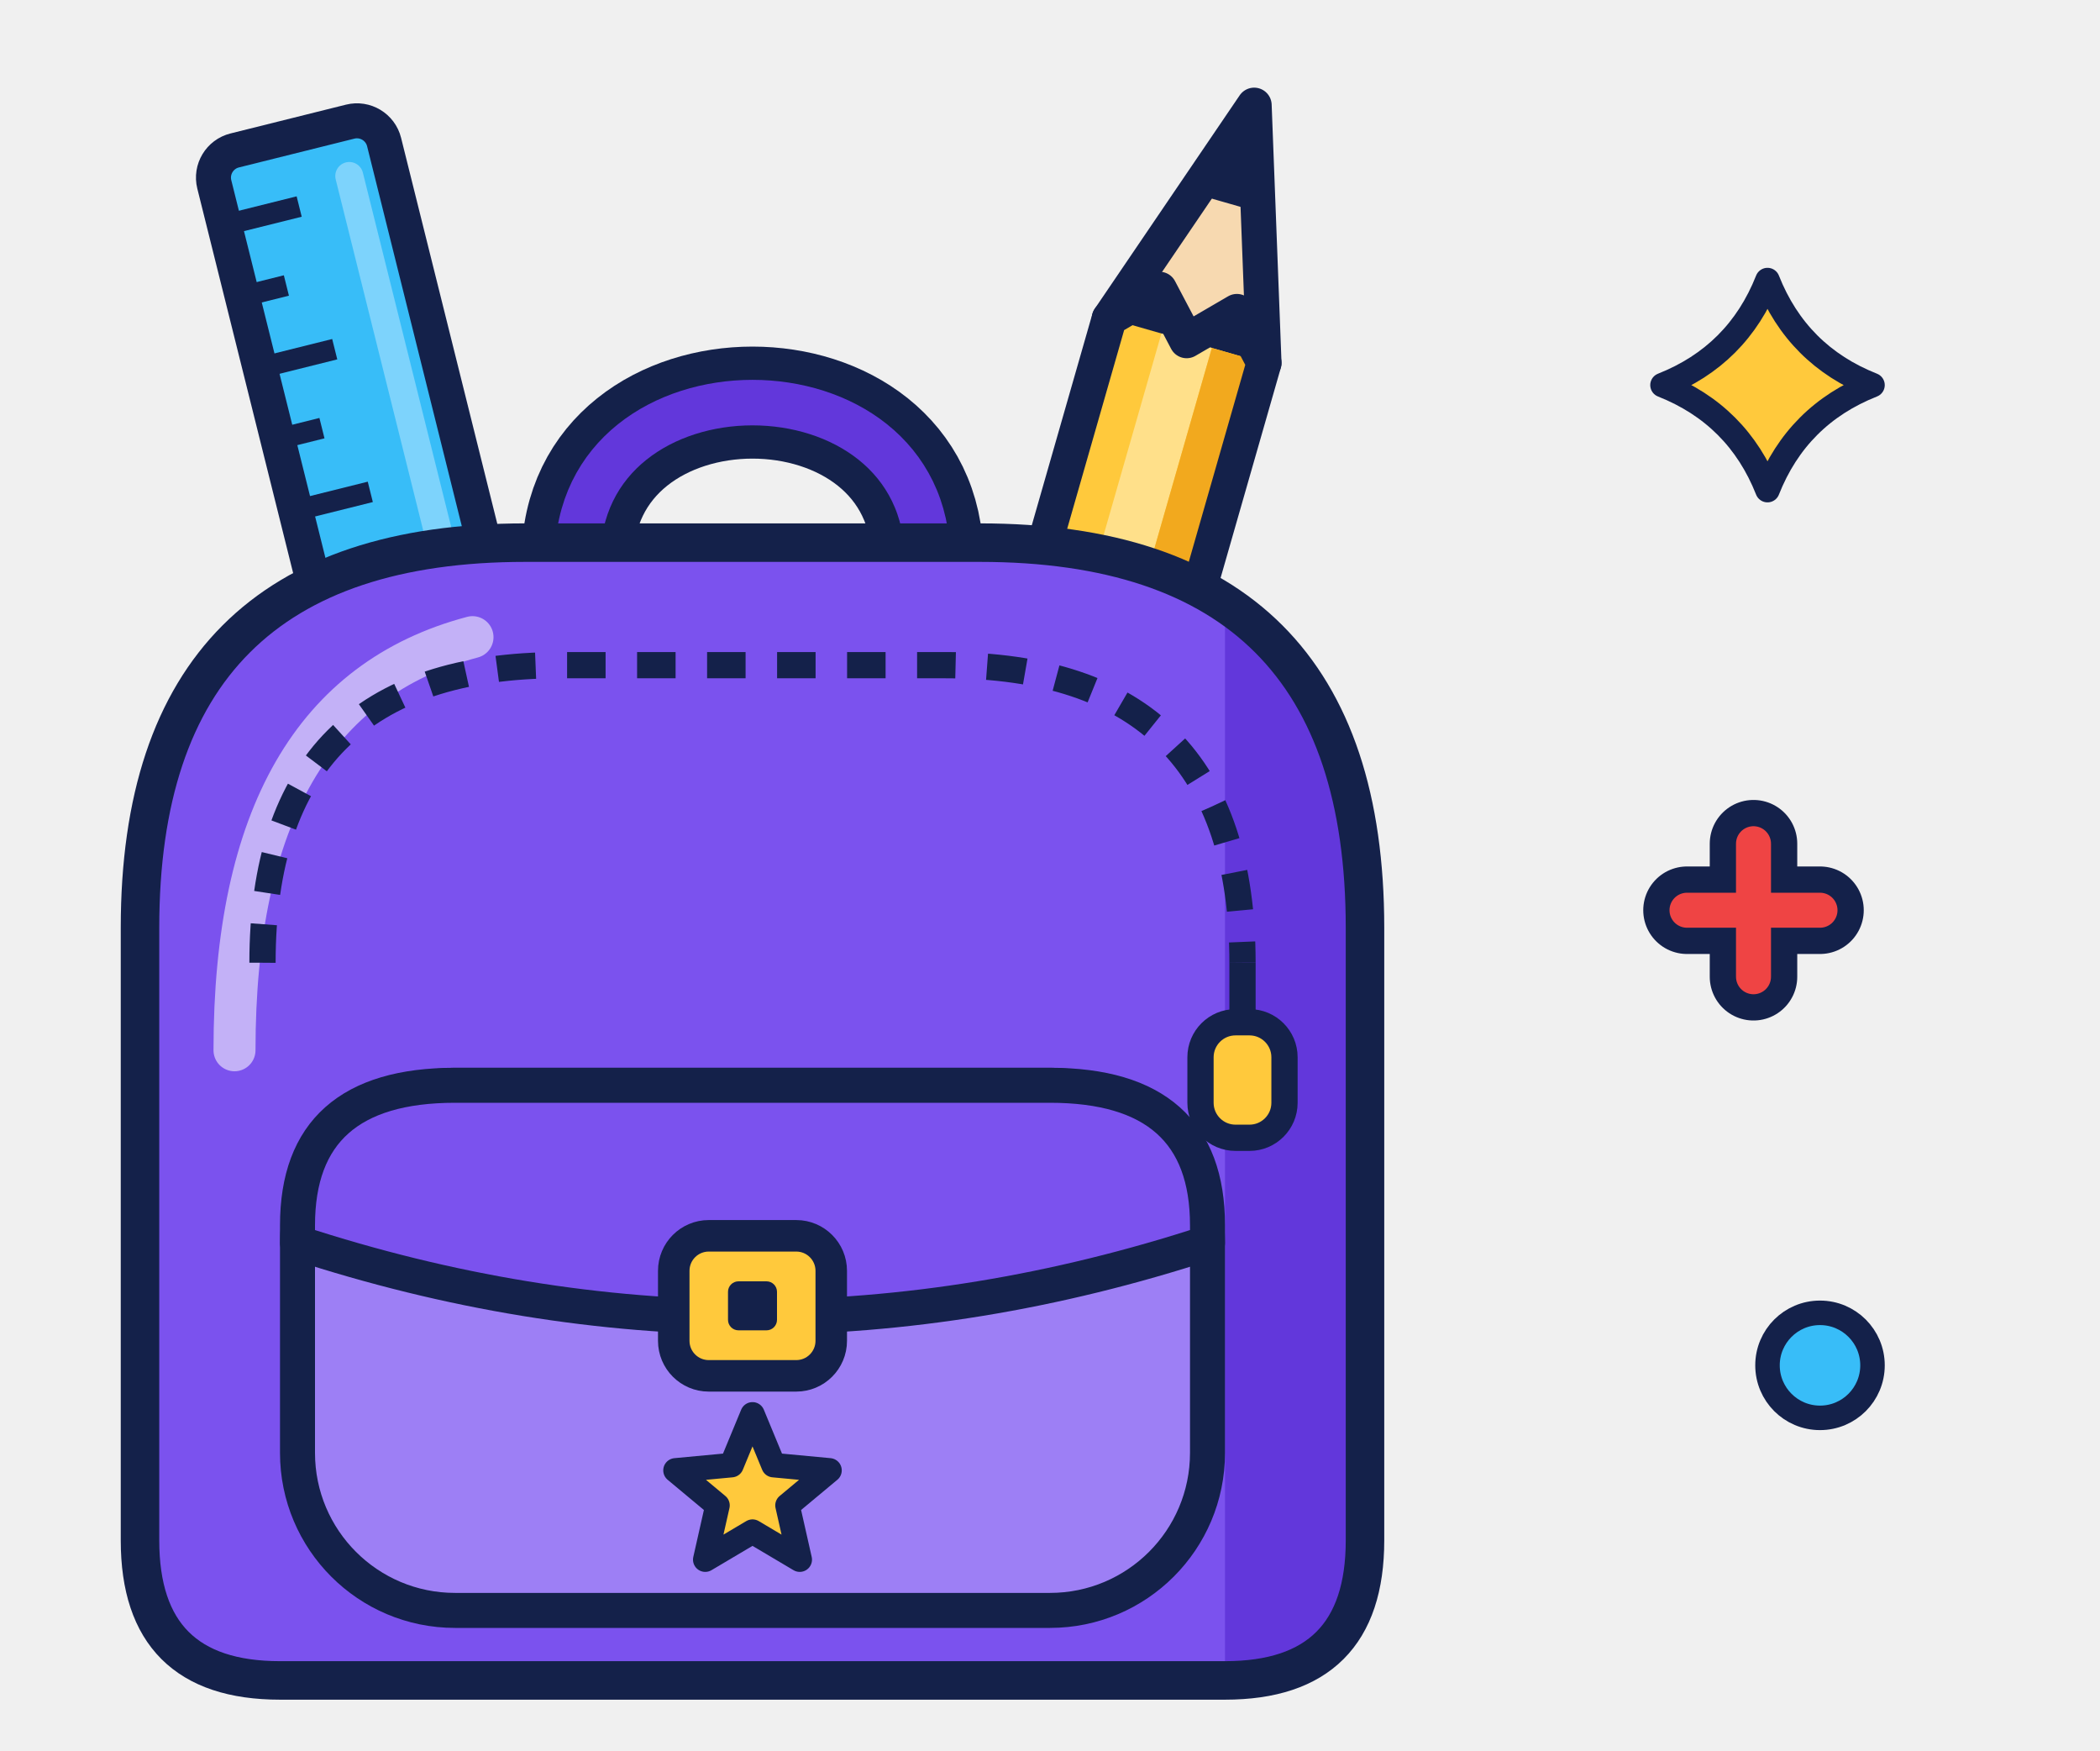
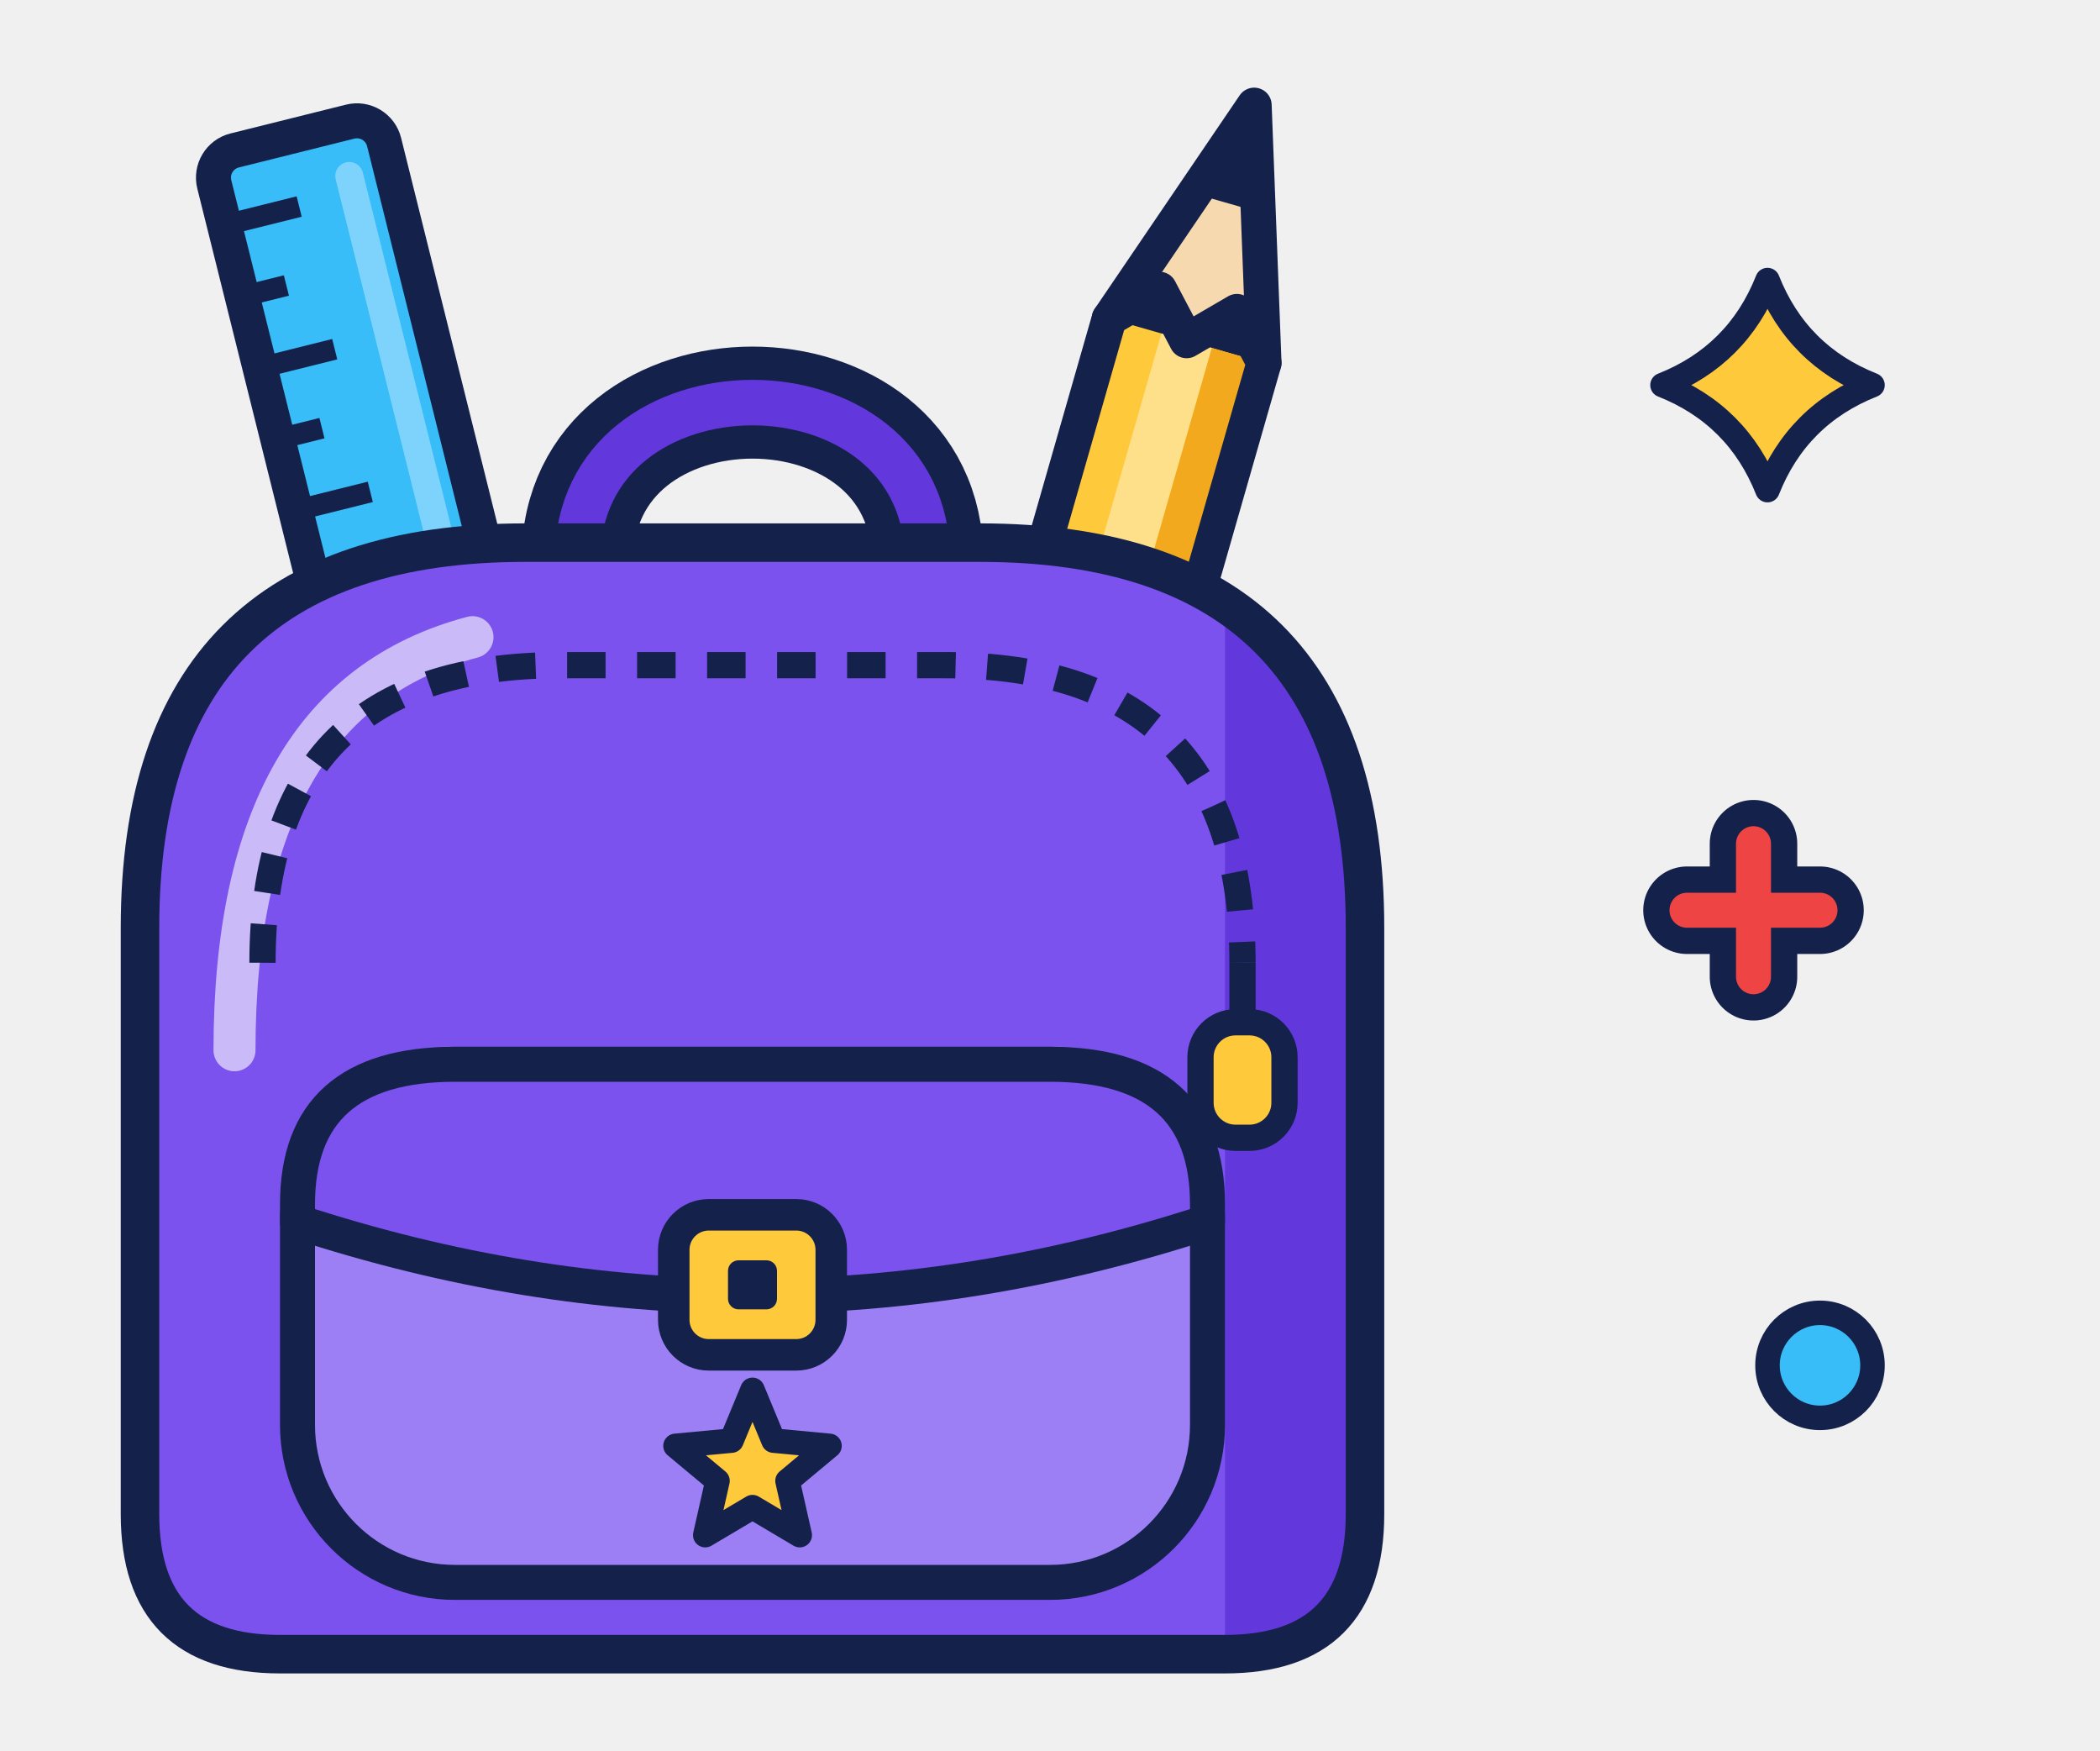
<svg xmlns="http://www.w3.org/2000/svg" viewBox="0 0 120 100">
  <g transform="translate(23 33) rotate(-14)">
    <rect x="-5" y="-26" width="10" height="52" rx="1.6" fill="#38BDF8" stroke="#14214A" stroke-width="2" />
    <path d="M2.6,-23V23" stroke="#7DD3FC" stroke-width="1.6" stroke-linecap="round" />
    <path d="M-5,-22h4.4M-5,-17.8h2.6M-5,-13.6h4.4M-5,-9.4h2.6M-5,-5.2h4.4M-5,-1h2.6M-5,3.2h4.4M-5,7.4h2.6M-5,11.6h4.4" stroke="#14214A" stroke-width="1.2" />
  </g>
  <g transform="translate(64.5 31) rotate(16)" stroke-linejoin="round">
    <path d="M-4.6,-12L0,-26L4.6,-12Z" fill="#F7D9B0" stroke="#14214A" stroke-width="2" />
    <path d="M-1.7,-20.8L0,-26L1.7,-20.8Z" fill="#14214A" stroke="#14214A" stroke-width="1.2" />
    <rect x="-4.6" y="-12" width="9.2" height="42" fill="#FFC93C" />
    <rect x="-1.5" y="-12" width="3" height="42" fill="#FFE08A" />
    <rect x="1.5" y="-12" width="3.1" height="42" fill="#F2A91E" />
    <path d="M-4.6,30V-12L-2.3,-14.4L0,-12L2.3,-14.4L4.6,-12V30" fill="none" stroke="#14214A" stroke-width="2" />
  </g>
  <path d="M33,32C33,20 53,20 53,32" fill="none" stroke="#14214A" stroke-width="6.4" stroke-linecap="round" />
  <path d="M33,32C33,20 53,20 53,32" fill="none" stroke="#6237DB" stroke-width="2.6" stroke-linecap="round" />
-   <path d="M8,53Q8,31 30,31H56Q78,31 78,53V88Q78,96 70,96H16Q8,96 8,88Z" fill="#7B52EE" />
-   <path d="M70,34.5Q78,39.7 78,53V88Q78,96 70,96Z" fill="#6237DB" />
-   <path d="M8,53Q8,31 30,31H56Q78,31 78,53V88Q78,96 70,96H16Q8,96 8,88Z" fill="none" stroke="#14214A" stroke-width="2.2" />
-   <path d="M13.4,60Q13.4,40 27,36.4" fill="none" stroke="#fff" stroke-width="2.4" stroke-linecap="round" opacity=".55" />
+   <path d="M8,53Q8,31 30,31H56Q78,31 78,53V86.5Q78,94.5 70,94.5H16Q8,94.5 8,86.5Z" fill="#7B52EE" />
+   <path d="M70,34.5Q78,39.7 78,53V86.5Q78,94.5 70,94.5Z" fill="#6237DB" />
+   <path d="M8,53Q8,31 30,31H56Q78,31 78,53V86.5Q78,94.5 70,94.5H16Q8,94.5 8,86.5Z" fill="none" stroke="#14214A" stroke-width="2.2" />
+   <path d="M13.4,60Q13.4,40 27,36.4" fill="none" stroke="#fff" stroke-width="2.4" stroke-linecap="round" opacity=".6" />
  <path d="M15,55Q15,38 32,38H54Q71,38 71,55" fill="none" stroke="#14214A" stroke-width="1.5" stroke-dasharray="2.2 1.8" />
  <path d="M71,55v4" stroke="#14214A" stroke-width="1.5" />
  <rect x="68.6" y="58.4" width="4.8" height="6.6" rx="2" fill="#FFC93C" stroke="#14214A" stroke-width="1.5" />
-   <rect x="17" y="62" width="52" height="30" rx="9" fill="#9D7FF5" stroke="#14214A" stroke-width="2" />
-   <path d="M17,71V70Q17,62 26,62H60Q69,62 69,70V71Q43,79.5 17,71Z" fill="#7B52EE" stroke="#14214A" stroke-width="2" stroke-linejoin="round" />
-   <rect x="38.5" y="70.6" width="9" height="8" rx="2" fill="#FFC93C" stroke="#14214A" stroke-width="1.8" />
-   <rect x="41.6" y="73.2" width="2.8" height="2.8" rx=".6" fill="#14214A" />
-   <path d="M43,80.8L44.2,83.7L47.4,84L45,86L45.7,89.1L43,87.5L40.3,89.1L41,86L38.6,84L41.8,83.7Z" fill="#FFC93C" stroke="#14214A" stroke-width="1.4" stroke-linejoin="round" />
+   <rect x="17" y="60.8" width="52" height="29.6" rx="9" fill="#9D7FF5" stroke="#14214A" stroke-width="2" />
+   <path d="M17,69.8V68.8Q17,60.8 26,60.8H60Q69,60.8 69,68.8V69.8Q43,78.3 17,69.8Z" fill="#7B52EE" stroke="#14214A" stroke-width="2" stroke-linejoin="round" />
+   <rect x="38.5" y="69.4" width="9" height="8" rx="2" fill="#FFC93C" stroke="#14214A" stroke-width="1.8" />
+   <rect x="41.6" y="72" width="2.8" height="2.8" rx=".6" fill="#14214A" />
+   <path d="M43,79.4L44.2,82.3L47.4,82.6L45,84.6L45.7,87.7L43,86.1L40.3,87.7L41,84.6L38.6,82.6L41.8,82.3Z" fill="#FFC93C" stroke="#14214A" stroke-width="1.4" stroke-linejoin="round" />
  <g stroke="#14214A" stroke-width="1.4" stroke-linejoin="round">
    <path d="M101,16Q102.7,20.3 107,22Q102.7,23.7 101,28Q99.3,23.7 95,22Q99.3,20.3 101,16Z" fill="#FFC93C" />
    <path d="M96.4,52h7.6M100.2,48.2v7.6" stroke="#14214A" stroke-width="5" stroke-linecap="round" />
    <path d="M96.4,52h7.6M100.2,48.2v7.6" stroke="#EF4444" stroke-width="2" stroke-linecap="round" />
    <circle cx="104" cy="78" r="3" fill="#38BDF8" />
  </g>
</svg>
